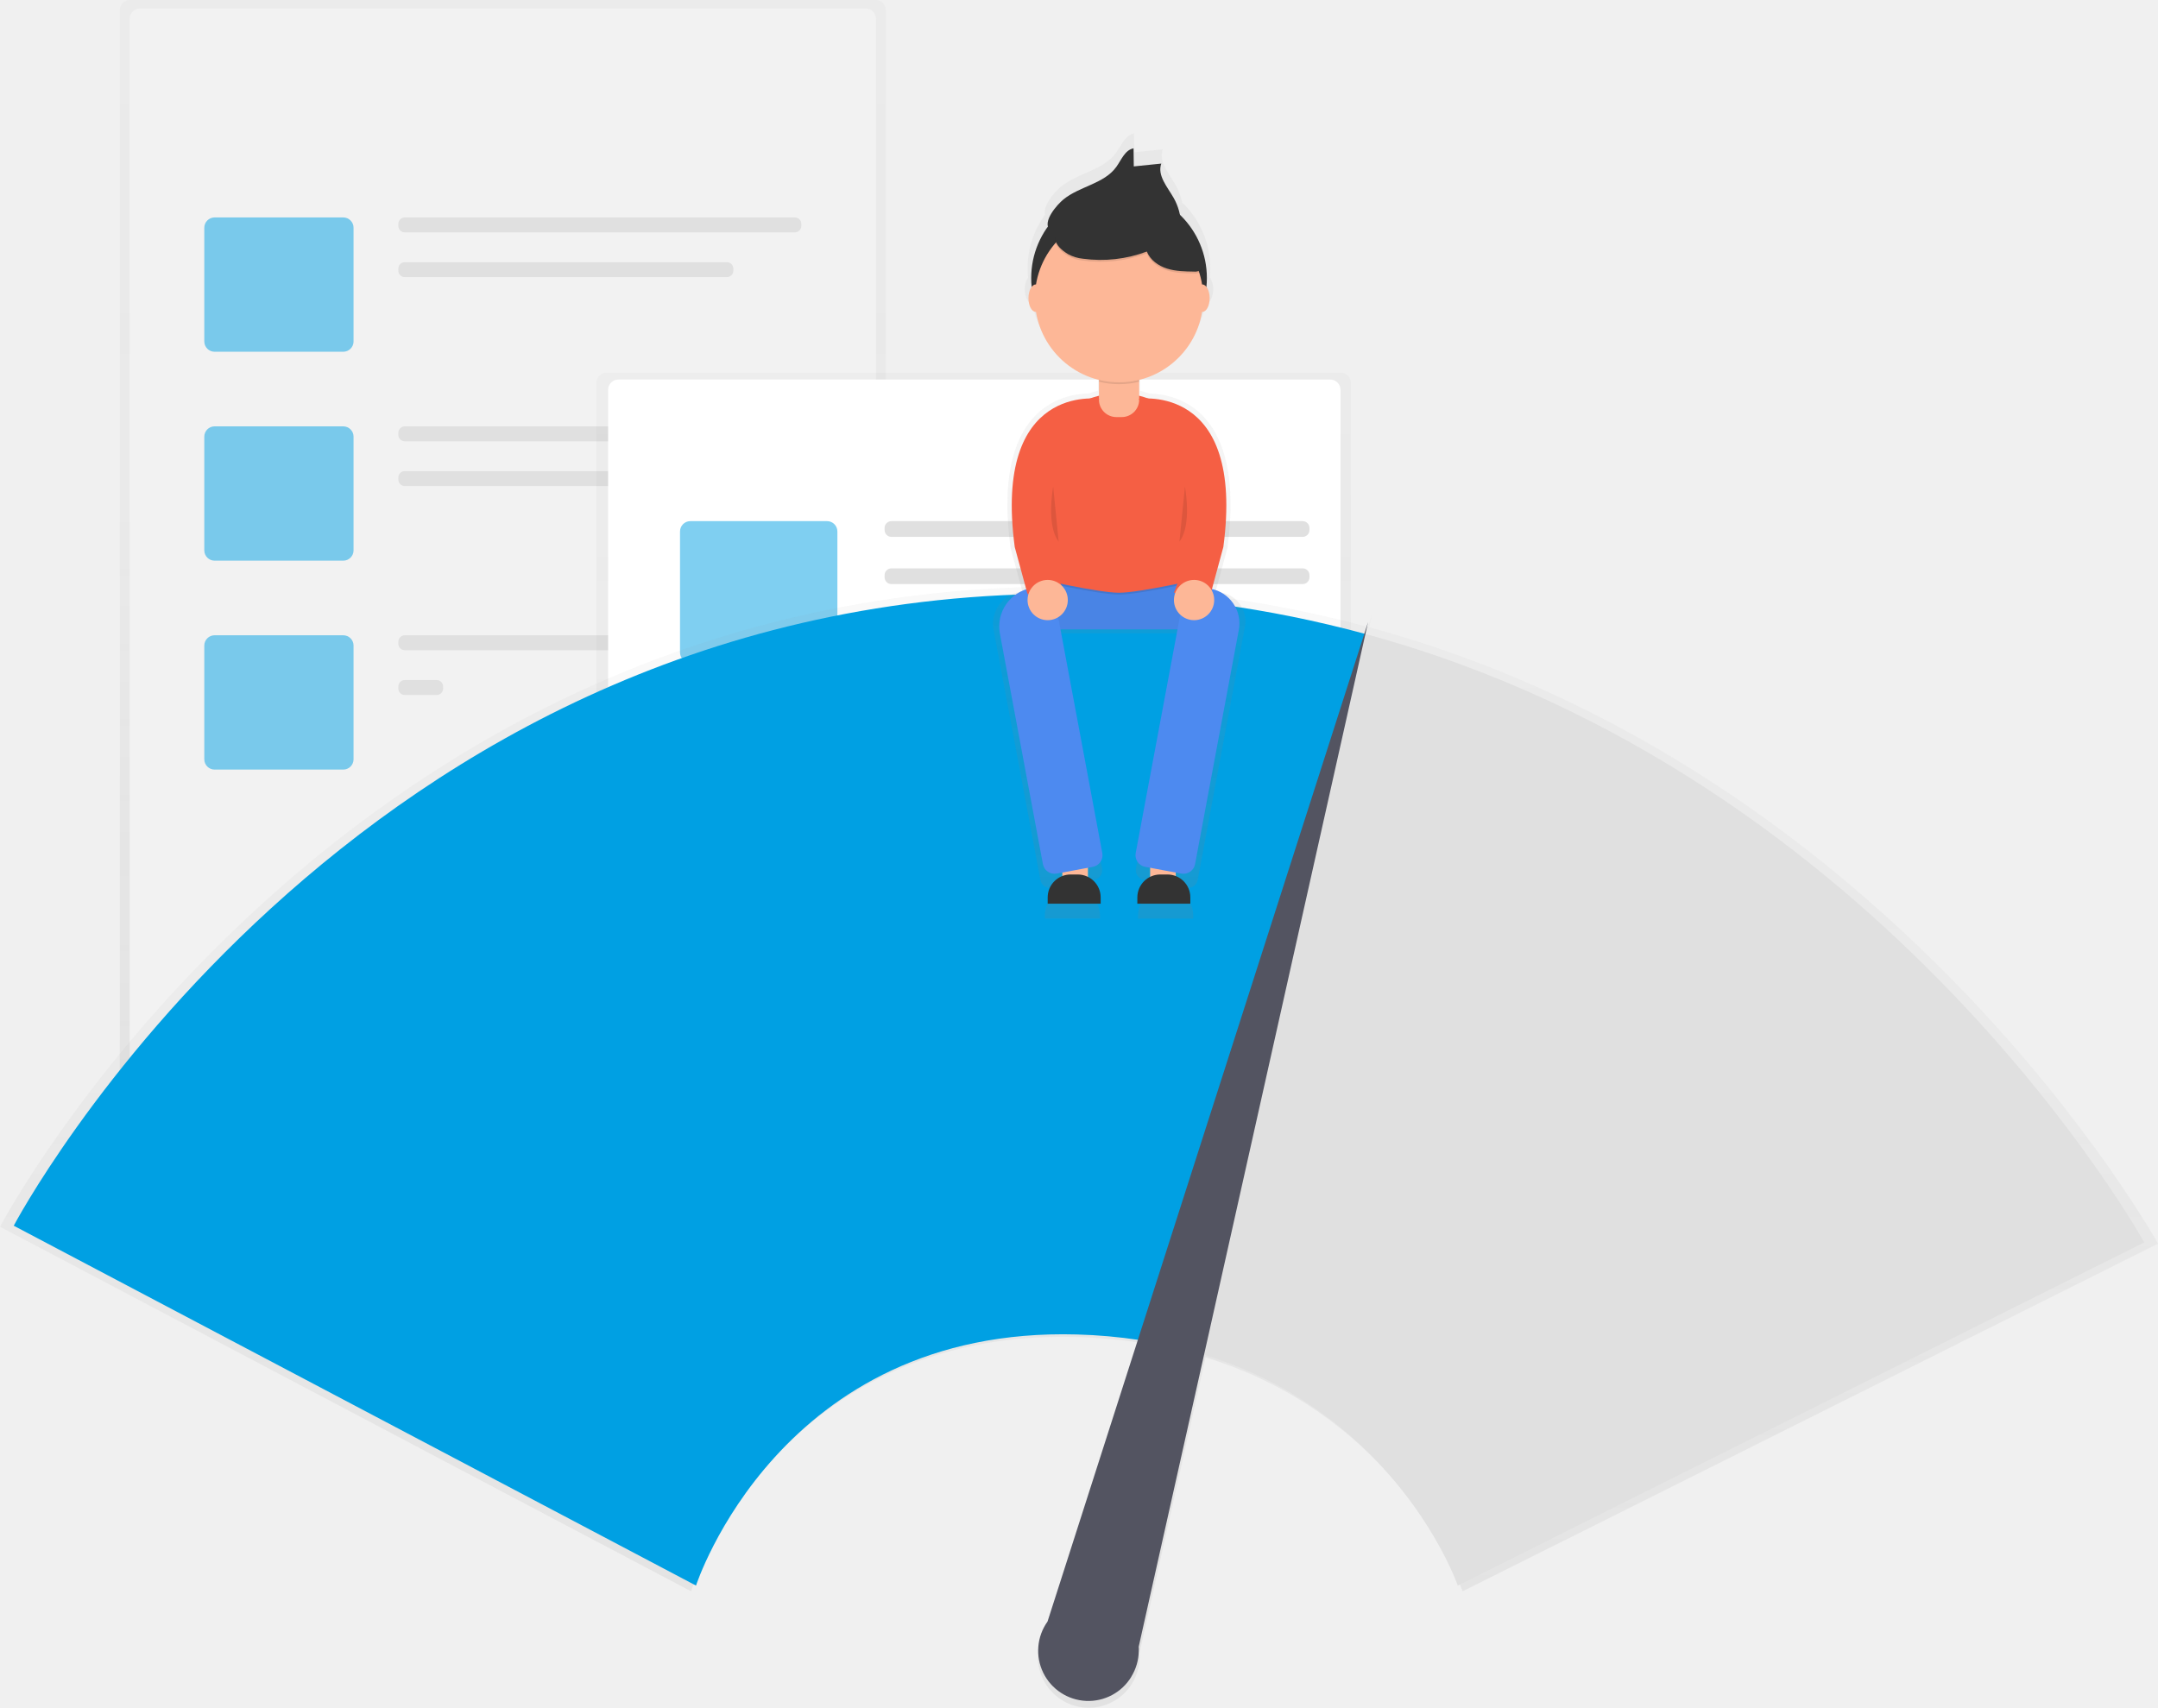
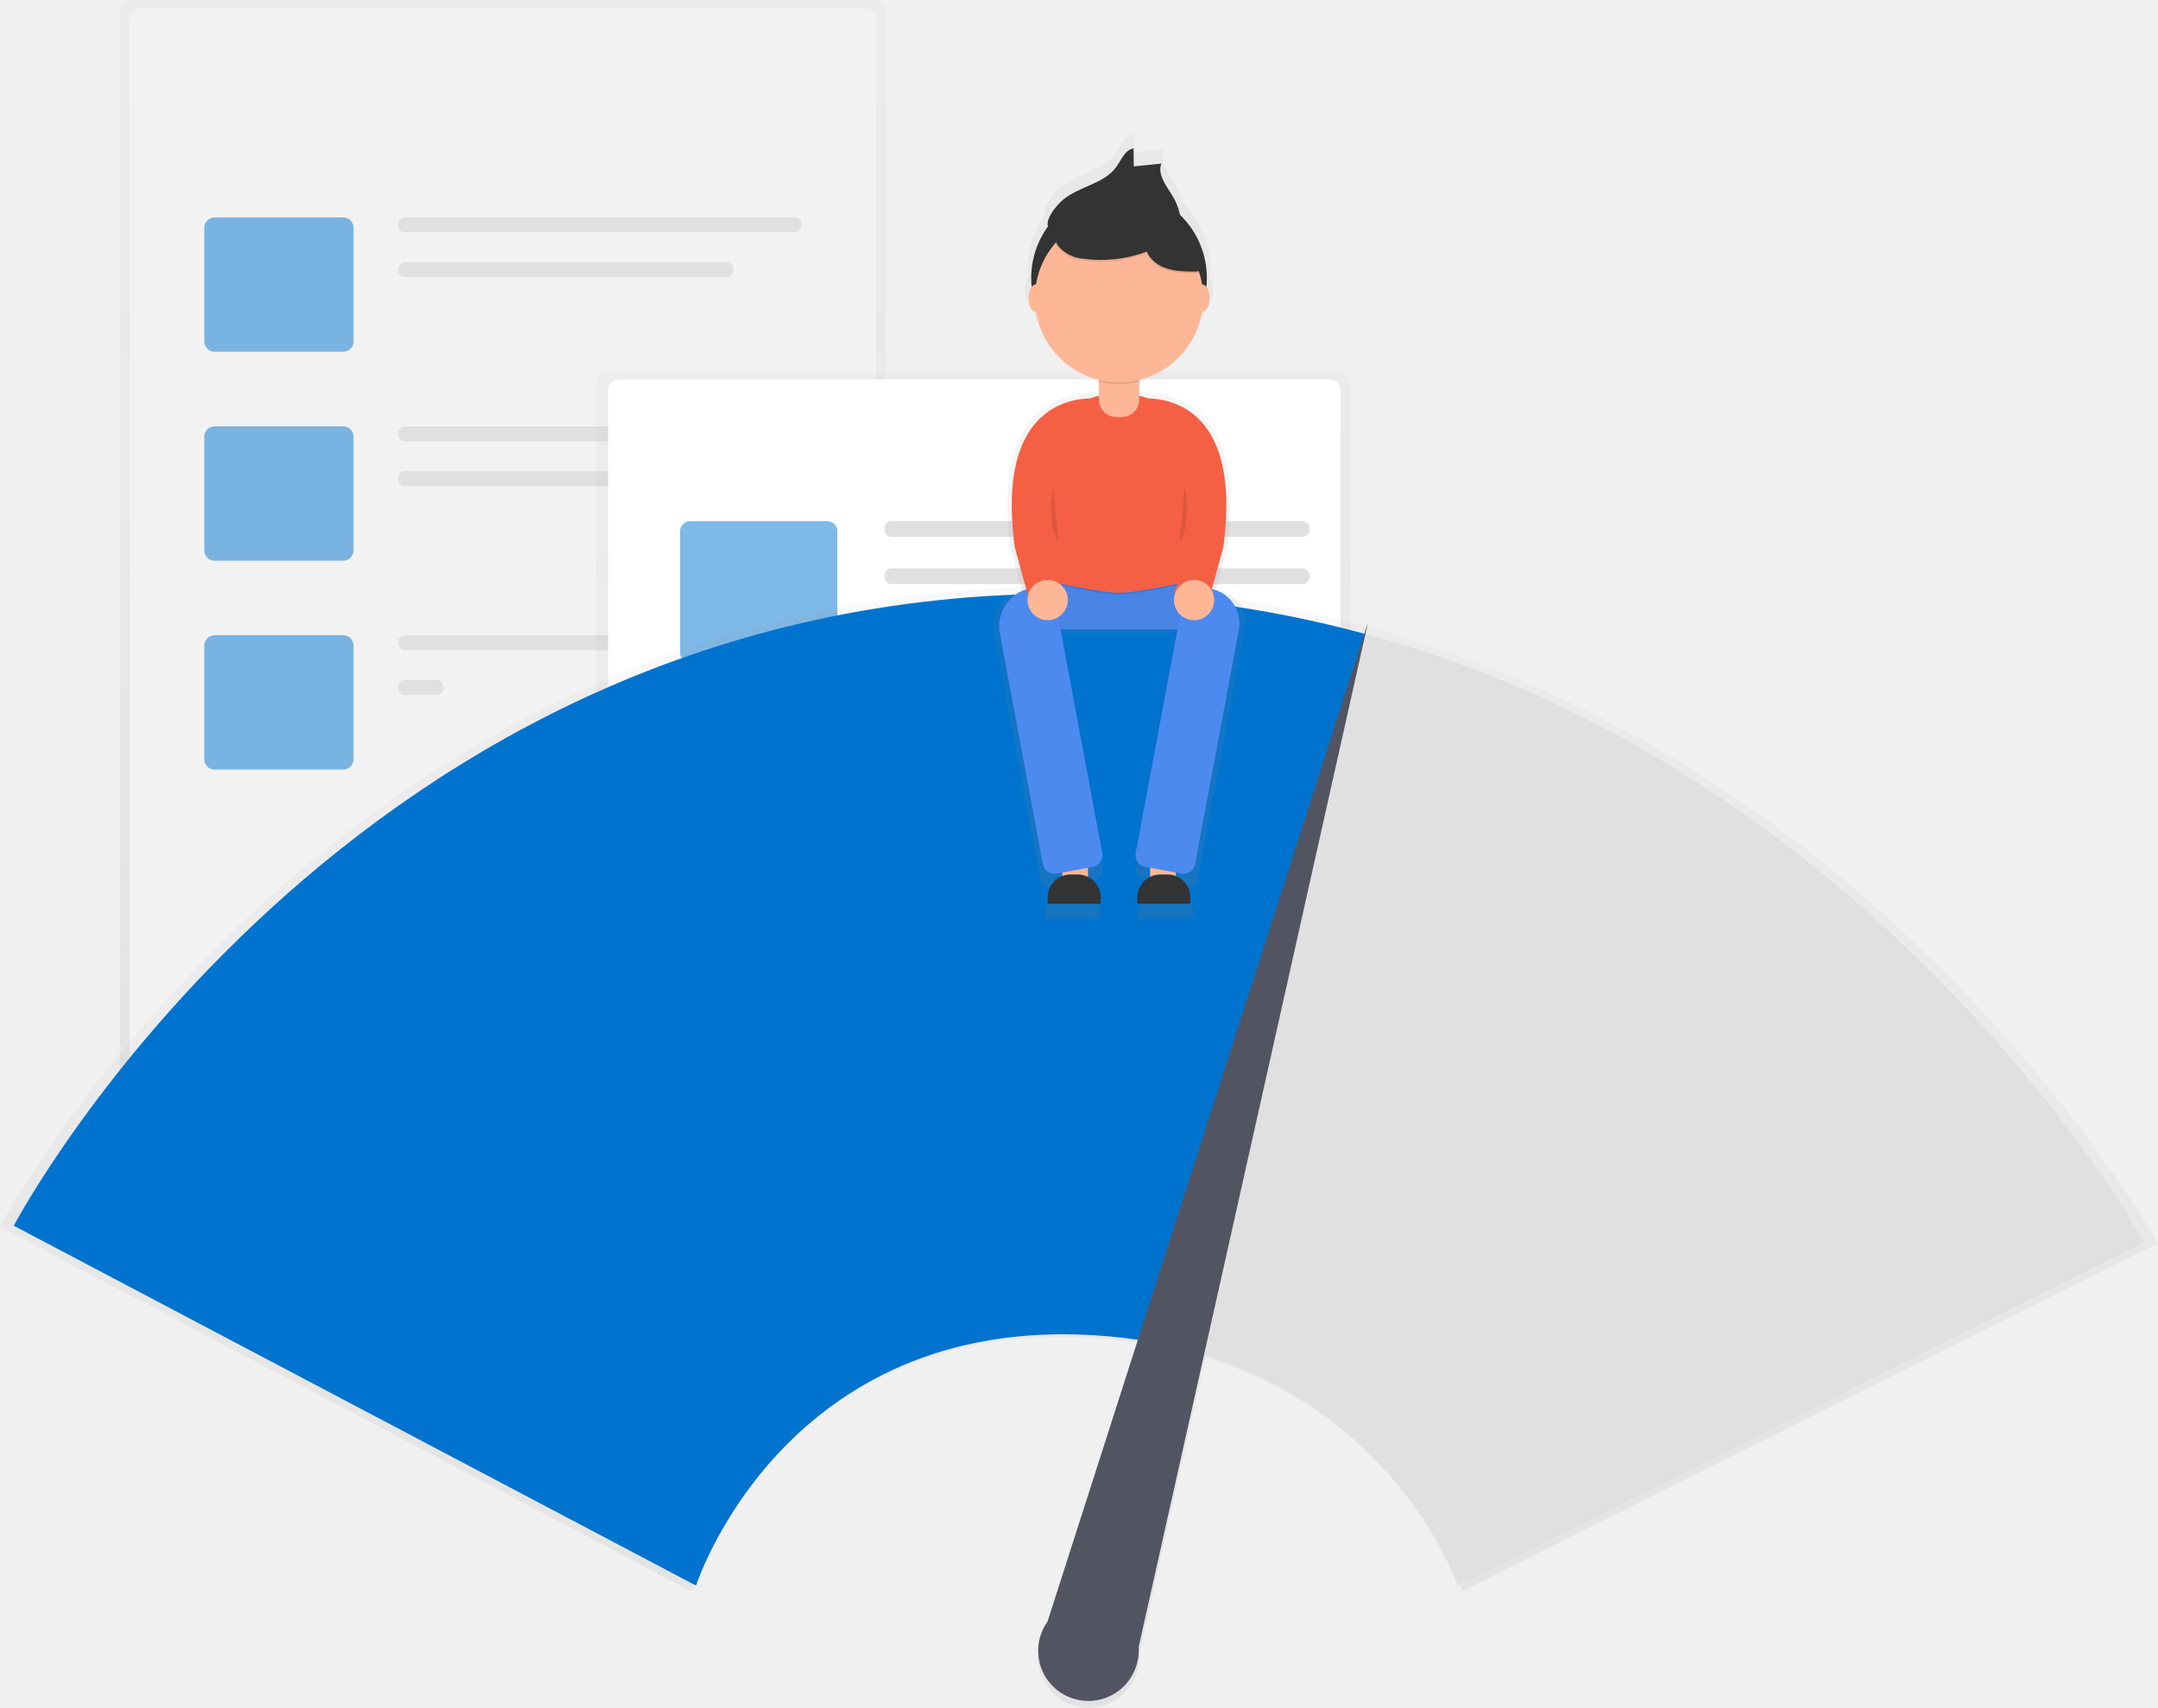
<svg xmlns="http://www.w3.org/2000/svg" xmlns:xlink="http://www.w3.org/1999/xlink" id="f130f8b3-b494-408e-9d23-4781bd978d43" data-name="Layer 1" width="942" height="745.6" viewBox="0 0 942 745.6">
  <defs>
    <linearGradient id="19dcf708-dd5c-44ad-a611-182aebfaf3c5" x1="219.48" y1="505.38" x2="219.48" gradientUnits="userSpaceOnUse">
      <stop offset="0" stop-color="gray" stop-opacity="0.25" />
      <stop offset="0.54" stop-color="gray" stop-opacity="0.12" />
      <stop offset="1" stop-color="gray" stop-opacity="0.1" />
    </linearGradient>
    <linearGradient id="fbcf3902-941f-4a87-a568-e80fc50a1800" x1="425.02" y1="459.78" x2="425.02" y2="162.72" xlink:href="#19dcf708-dd5c-44ad-a611-182aebfaf3c5" />
    <linearGradient id="34819b51-4aee-4e46-acb4-23489a509fb6" x1="600" y1="824.36" x2="600" y2="334.87" xlink:href="#19dcf708-dd5c-44ad-a611-182aebfaf3c5" />
    <linearGradient id="cc414fb6-c720-43be-8b52-f04b3df2ea53" x1="617.59" y1="479.82" x2="617.59" y2="137.05" xlink:href="#19dcf708-dd5c-44ad-a611-182aebfaf3c5" />
  </defs>
  <g opacity="0.5">
    <rect x="52.32" width="334.33" height="505.38" rx="4.5" ry="4.5" fill="url(#19dcf708-dd5c-44ad-a611-182aebfaf3c5)" />
  </g>
  <rect x="56.6" y="3.71" width="325.76" height="495.16" rx="4.5" ry="4.5" fill="#f2f2f2" />
  <g opacity="0.5">
-     <rect x="89.18" y="94.93" width="65.15" height="58.64" rx="4.5" ry="4.5" fill="#00a0e3" />
+     <rect x="89.18" y="94.93" width="65.15" height="58.64" rx="4.5" ry="4.5" fill="#0073cf" />
  </g>
  <rect x="173.88" y="94.93" width="175.91" height="6.52" rx="2.82" ry="2.82" fill="#e0e0e0" />
  <rect x="173.88" y="114.47" width="146.23" height="6.52" rx="2.82" ry="2.82" fill="#e0e0e0" />
  <g opacity="0.5">
-     <rect x="89.18" y="186.14" width="65.15" height="58.64" rx="4.5" ry="4.5" fill="#00a0e3" />
+     <rect x="89.18" y="186.14" width="65.15" height="58.64" rx="4.5" ry="4.5" fill="#0073cf" />
  </g>
  <rect x="173.88" y="186.14" width="175.91" height="6.52" rx="2.82" ry="2.82" fill="#e0e0e0" />
  <rect x="173.88" y="205.68" width="175.91" height="6.52" rx="2.82" ry="2.82" fill="#e0e0e0" />
  <g opacity="0.5">
-     <rect x="89.18" y="277.35" width="65.15" height="58.64" rx="4.5" ry="4.5" fill="#00a0e3" />
+     <rect x="89.18" y="277.35" width="65.15" height="58.64" rx="4.5" ry="4.5" fill="#0073cf" />
  </g>
  <rect x="173.88" y="277.35" width="175.91" height="6.52" rx="2.82" ry="2.82" fill="#e0e0e0" />
  <rect x="173.88" y="296.9" width="19.55" height="6.52" rx="2.82" ry="2.82" fill="#e0e0e0" />
  <g opacity="0.5">
    <rect x="260.36" y="162.72" width="329.32" height="297.06" rx="4.5" ry="4.5" fill="url(#fbcf3902-941f-4a87-a568-e80fc50a1800)" />
  </g>
  <rect x="265.45" y="165.7" width="319.7" height="287.73" rx="4.5" ry="4.5" fill="#fff" />
  <g opacity="0.5">
-     <rect x="296.84" y="227.52" width="68.69" height="61.82" rx="4.5" ry="4.5" fill="#00a0e3" />
+     <rect x="296.84" y="227.52" width="68.69" height="61.82" rx="4.5" ry="4.5" fill="#0073cf" />
  </g>
  <rect x="386.14" y="227.52" width="185.46" height="6.87" rx="2.98" ry="2.98" fill="#e0e0e0" />
  <rect x="386.14" y="248.13" width="185.46" height="6.87" rx="2.98" ry="2.98" fill="#e0e0e0" />
  <rect x="289.97" y="322.92" width="281.63" height="6.87" rx="2.98" ry="2.98" fill="#e0e0e0" />
  <rect x="289.97" y="343.53" width="281.63" height="6.87" rx="2.98" ry="2.98" fill="#e0e0e0" />
  <rect x="289.97" y="371" width="281.63" height="6.87" rx="2.98" ry="2.98" fill="#e0e0e0" />
  <rect x="289.97" y="391.61" width="212.94" height="6.87" rx="2.98" ry="2.98" fill="#e0e0e0" />
  <g opacity="0.5">
    <path d="M726.64,352.64h0l1.17-5.22-1.64,5.1a510.06,510.06,0,0,0-130.8-17.64C277.05,333,129,614.33,129,614.33L430.66,773.49s37-114.74,168.41-111a226.18,226.18,0,0,1,27,2.36L586.09,789.38a22.2,22.2,0,1,0,37.07,24.4h0l0-.06a22.07,22.07,0,0,0,3.27-11.2c0-.67,0-1.34-.07-2l28.9-129.14c86.1,26.48,112.19,102.1,112.19,102.1L1071,621.73S957,415.2,726.64,352.64Z" transform="translate(-129 -78.76)" fill="url(#34819b51-4aee-4e46-acb4-23489a509fb6)" />
  </g>
-   <path d="M595.43,338C281.17,336.17,135,613.89,135,613.89L432.82,771s36.54-113.28,166.27-109.63a223.22,223.22,0,0,1,27.29,2.42L725,355.54A503.55,503.55,0,0,0,595.43,338Z" transform="translate(-129 -78.76)" fill="#00a0e3" />
+   <path d="M595.43,338C281.17,336.17,135,613.89,135,613.89L432.82,771s36.54-113.28,166.27-109.63a223.22,223.22,0,0,1,27.29,2.42L725,355.54A503.55,503.55,0,0,0,595.43,338Z" transform="translate(-129 -78.76)" fill="#0073cf" />
  <path d="M725,355.54,626.38,663.82C734,680.17,765.35,771,765.35,771L1065,621.2S952.41,417.3,725,355.54Z" transform="translate(-129 -78.76)" fill="#e0e0e0" />
  <path d="M626.06,797.71,726.18,350.38,586.26,786.71a21.92,21.92,0,1,0,36.59,24.09h0v-.06a21.79,21.79,0,0,0,3.23-11.05C626.14,799,626.11,798.36,626.06,797.71Z" transform="translate(-129 -78.76)" fill="#535461" />
  <g opacity="0.7">
    <path d="M662.25,337.47l-2.62-.49,5.17-19c8.14-61-22.61-67.19-34.14-67.4a37.91,37.91,0,0,0-4.05-1.23v-7.2a38.22,38.22,0,0,0,28.55-30.86h.1c1.83,0,3.32-2.79,3.32-6.23a8.64,8.64,0,0,0-1.45-5.14q.2-2,.2-4A39.72,39.72,0,0,0,645,167.13a25.6,25.6,0,0,0-2.82-7.58c-2.83-5-7.54-10.18-5.62-15.59l-12.43,1.28-.12-8.19c-3.88.7-5.51,5.19-7.81,8.39-5.54,7.7-16.65,8.77-24,14.77-2.5,2-8.12,8.24-7.05,12.31a39.66,39.66,0,0,0-7.58,23.37q0,2,.2,4a8.64,8.64,0,0,0-1.45,5.14c0,3.44,1.49,6.23,3.32,6.23h.1a38.22,38.22,0,0,0,28.55,30.86v7.2a37.91,37.91,0,0,0-4.05,1.23c-11.53.21-42.28,6.36-34.14,67.4l5.17,19-1.23.23a14.17,14.17,0,0,0-11.33,16.53L583.14,462.9a4.29,4.29,0,0,0,5,3.43l3.59-.67v2.12a11.92,11.92,0,0,0-6.64,10.68v1.35h24.08v-1.35a11.92,11.92,0,0,0-5.81-10.23v-4.75l3.28-.61a4.29,4.29,0,0,0,3.43-5L590.93,355.29H644L624.88,457.88a4.29,4.29,0,0,0,3.43,5l3.28.61v4.75a11.92,11.92,0,0,0-5.81,10.23v1.35h24.08v-1.35a11.92,11.92,0,0,0-6.64-10.68v-2.12l3.59.67a4.29,4.29,0,0,0,5-3.43l20.64-110.56A12.75,12.75,0,0,0,662.25,337.47Z" transform="translate(-129 -78.76)" fill="url(#cc414fb6-c720-43be-8b52-f04b3df2ea53)" />
  </g>
  <rect x="463.72" y="373" width="11.18" height="15.18" fill="#fdb797" />
  <rect x="502.06" y="373" width="11.18" height="15.18" fill="#fdb797" />
  <rect x="451.74" y="248.4" width="73.49" height="26.36" fill="#4d8af0" />
  <g opacity="0.05">
    <rect x="451.74" y="248.4" width="73.49" height="26.36" />
  </g>
  <path d="M580.74,331.95s27.42,6.39,36.74,6.39,36.74-6.39,36.74-6.39v-4H580.74Z" transform="translate(-129 -78.76)" opacity="0.1" />
  <path d="M654.22,331.15s-27.42,6.39-36.74,6.39-36.74-6.39-36.74-6.39V287.22a36.74,36.74,0,0,1,36.74-36.74h0a36.74,36.74,0,0,1,36.74,36.74Z" transform="translate(-129 -78.76)" fill="#f55f44" />
  <path d="M479.7,153.34h17.57a0,0,0,0,1,0,0v21.14a7.61,7.61,0,0,1-7.61,7.61h-2.34a7.61,7.61,0,0,1-7.61-7.61V153.34A0,0,0,0,1,479.7,153.34Z" fill="#fdb797" />
  <path d="M606,457.22l-15.75,2.94a5.17,5.17,0,0,1-6-4.13L565.47,355.39a17.06,17.06,0,0,1,13.64-19.91l4.06-.76a5.17,5.17,0,0,1,6,4.13l21,112.33A5.17,5.17,0,0,1,606,457.22Z" transform="translate(-129 -78.76)" fill="#4d8af0" />
  <path d="M628.92,457.22l15.75,2.94a5.17,5.17,0,0,0,6-4.13l19.1-102.32a15.36,15.36,0,0,0-12.28-17.91l-5.74-1.07a5.17,5.17,0,0,0-6,4.13l-21,112.33A5.17,5.17,0,0,0,628.92,457.22Z" transform="translate(-129 -78.76)" fill="#4d8af0" />
  <path d="M608.7,245.42a36.77,36.77,0,0,0,17.57,0V232.9H608.7Z" transform="translate(-129 -78.76)" opacity="0.1" />
  <circle cx="488.48" cy="121.39" r="38.34" fill="#333" />
  <circle cx="488.48" cy="130.18" r="36.74" fill="#fdb797" />
  <path d="M593.22,165.82c7.07-5.77,17.76-6.8,23.08-14.21,2.21-3.08,3.78-7.41,7.51-8.08l.11,7.88,12-1.23c-1.85,5.2,2.68,10.2,5.41,15a24.66,24.66,0,0,1,3.19,11.61c-4.15,2.49-9.3-.23-13.92-1.68s-9.27-1.56-14-1.69a29.05,29.05,0,0,0-7.22.4,36.41,36.41,0,0,0-6,2.19c-3.18,1.33-13.23,6.36-16.18,3.12C583.88,175.46,590.49,168.05,593.22,165.82Z" transform="translate(-129 -78.76)" fill="#333" />
  <path d="M595.22,190.51a16.85,16.85,0,0,0,6.5,2,57.24,57.24,0,0,0,27.89-3.13c1.46,3.69,5,6.23,8.79,7.43s7.81,1.26,11.78,1.32a4.36,4.36,0,0,0,2.53-.48c1.77-1.19.91-3.93-.12-5.79l-5.12-9.28c-1.51-2.74-3.07-5.54-5.41-7.61-2.94-2.6-6.84-3.82-10.68-4.59a60.24,60.24,0,0,0-27.42.91C594.39,173.82,582.1,182.57,595.22,190.51Z" transform="translate(-129 -78.76)" opacity="0.1" />
  <path d="M595.22,189.71a16.85,16.85,0,0,0,6.5,2,57.24,57.24,0,0,0,27.89-3.13c1.46,3.69,5,6.23,8.79,7.43s7.81,1.26,11.78,1.32a4.36,4.36,0,0,0,2.53-.48c1.77-1.19.91-3.93-.12-5.79l-5.12-9.28c-1.51-2.74-3.07-5.54-5.41-7.61-2.94-2.6-6.84-3.82-10.68-4.59a60.24,60.24,0,0,0-27.42.91C594.39,173,582.1,181.78,595.22,189.71Z" transform="translate(-129 -78.76)" fill="#333" />
  <ellipse cx="524.83" cy="130.18" rx="3.2" ry="5.99" fill="#fdb797" />
  <ellipse cx="452.14" cy="130.18" rx="3.2" ry="5.99" fill="#fdb797" />
  <path d="M608.84,252.92s-46.48-7.24-36.89,64.65l5.59,20.61,16-.64s-10.38-24-4-39.94S608.84,252.92,608.84,252.92Z" transform="translate(-129 -78.76)" fill="#f55f44" />
  <path d="M626.12,252.92s46.48-7.24,36.89,64.65l-5.59,20.61-16-.64s10.38-24,4-39.94S626.12,252.92,626.12,252.92Z" transform="translate(-129 -78.76)" fill="#f55f44" />
  <circle cx="457.33" cy="261.97" r="8.79" fill="#fdb797" />
  <circle cx="521.23" cy="261.97" r="8.79" fill="#fdb797" />
  <path d="M467.37,381.79h3.09a10,10,0,0,1,10,10v2.74a0,0,0,0,1,0,0H457.33a0,0,0,0,1,0,0v-2.74A10,10,0,0,1,467.37,381.79Z" fill="#333" />
  <path d="M506.51,381.79h3.09a10,10,0,0,1,10,10v2.74a0,0,0,0,1,0,0H496.47a0,0,0,0,1,0,0v-2.74A10,10,0,0,1,506.51,381.79Z" fill="#333" />
  <path d="M588.73,291.21s-3.2,16.77,2.4,24" transform="translate(-129 -78.76)" opacity="0.1" />
  <path d="M646.24,291.21s3.2,16.77-2.4,24" transform="translate(-129 -78.76)" opacity="0.1" />
</svg>
